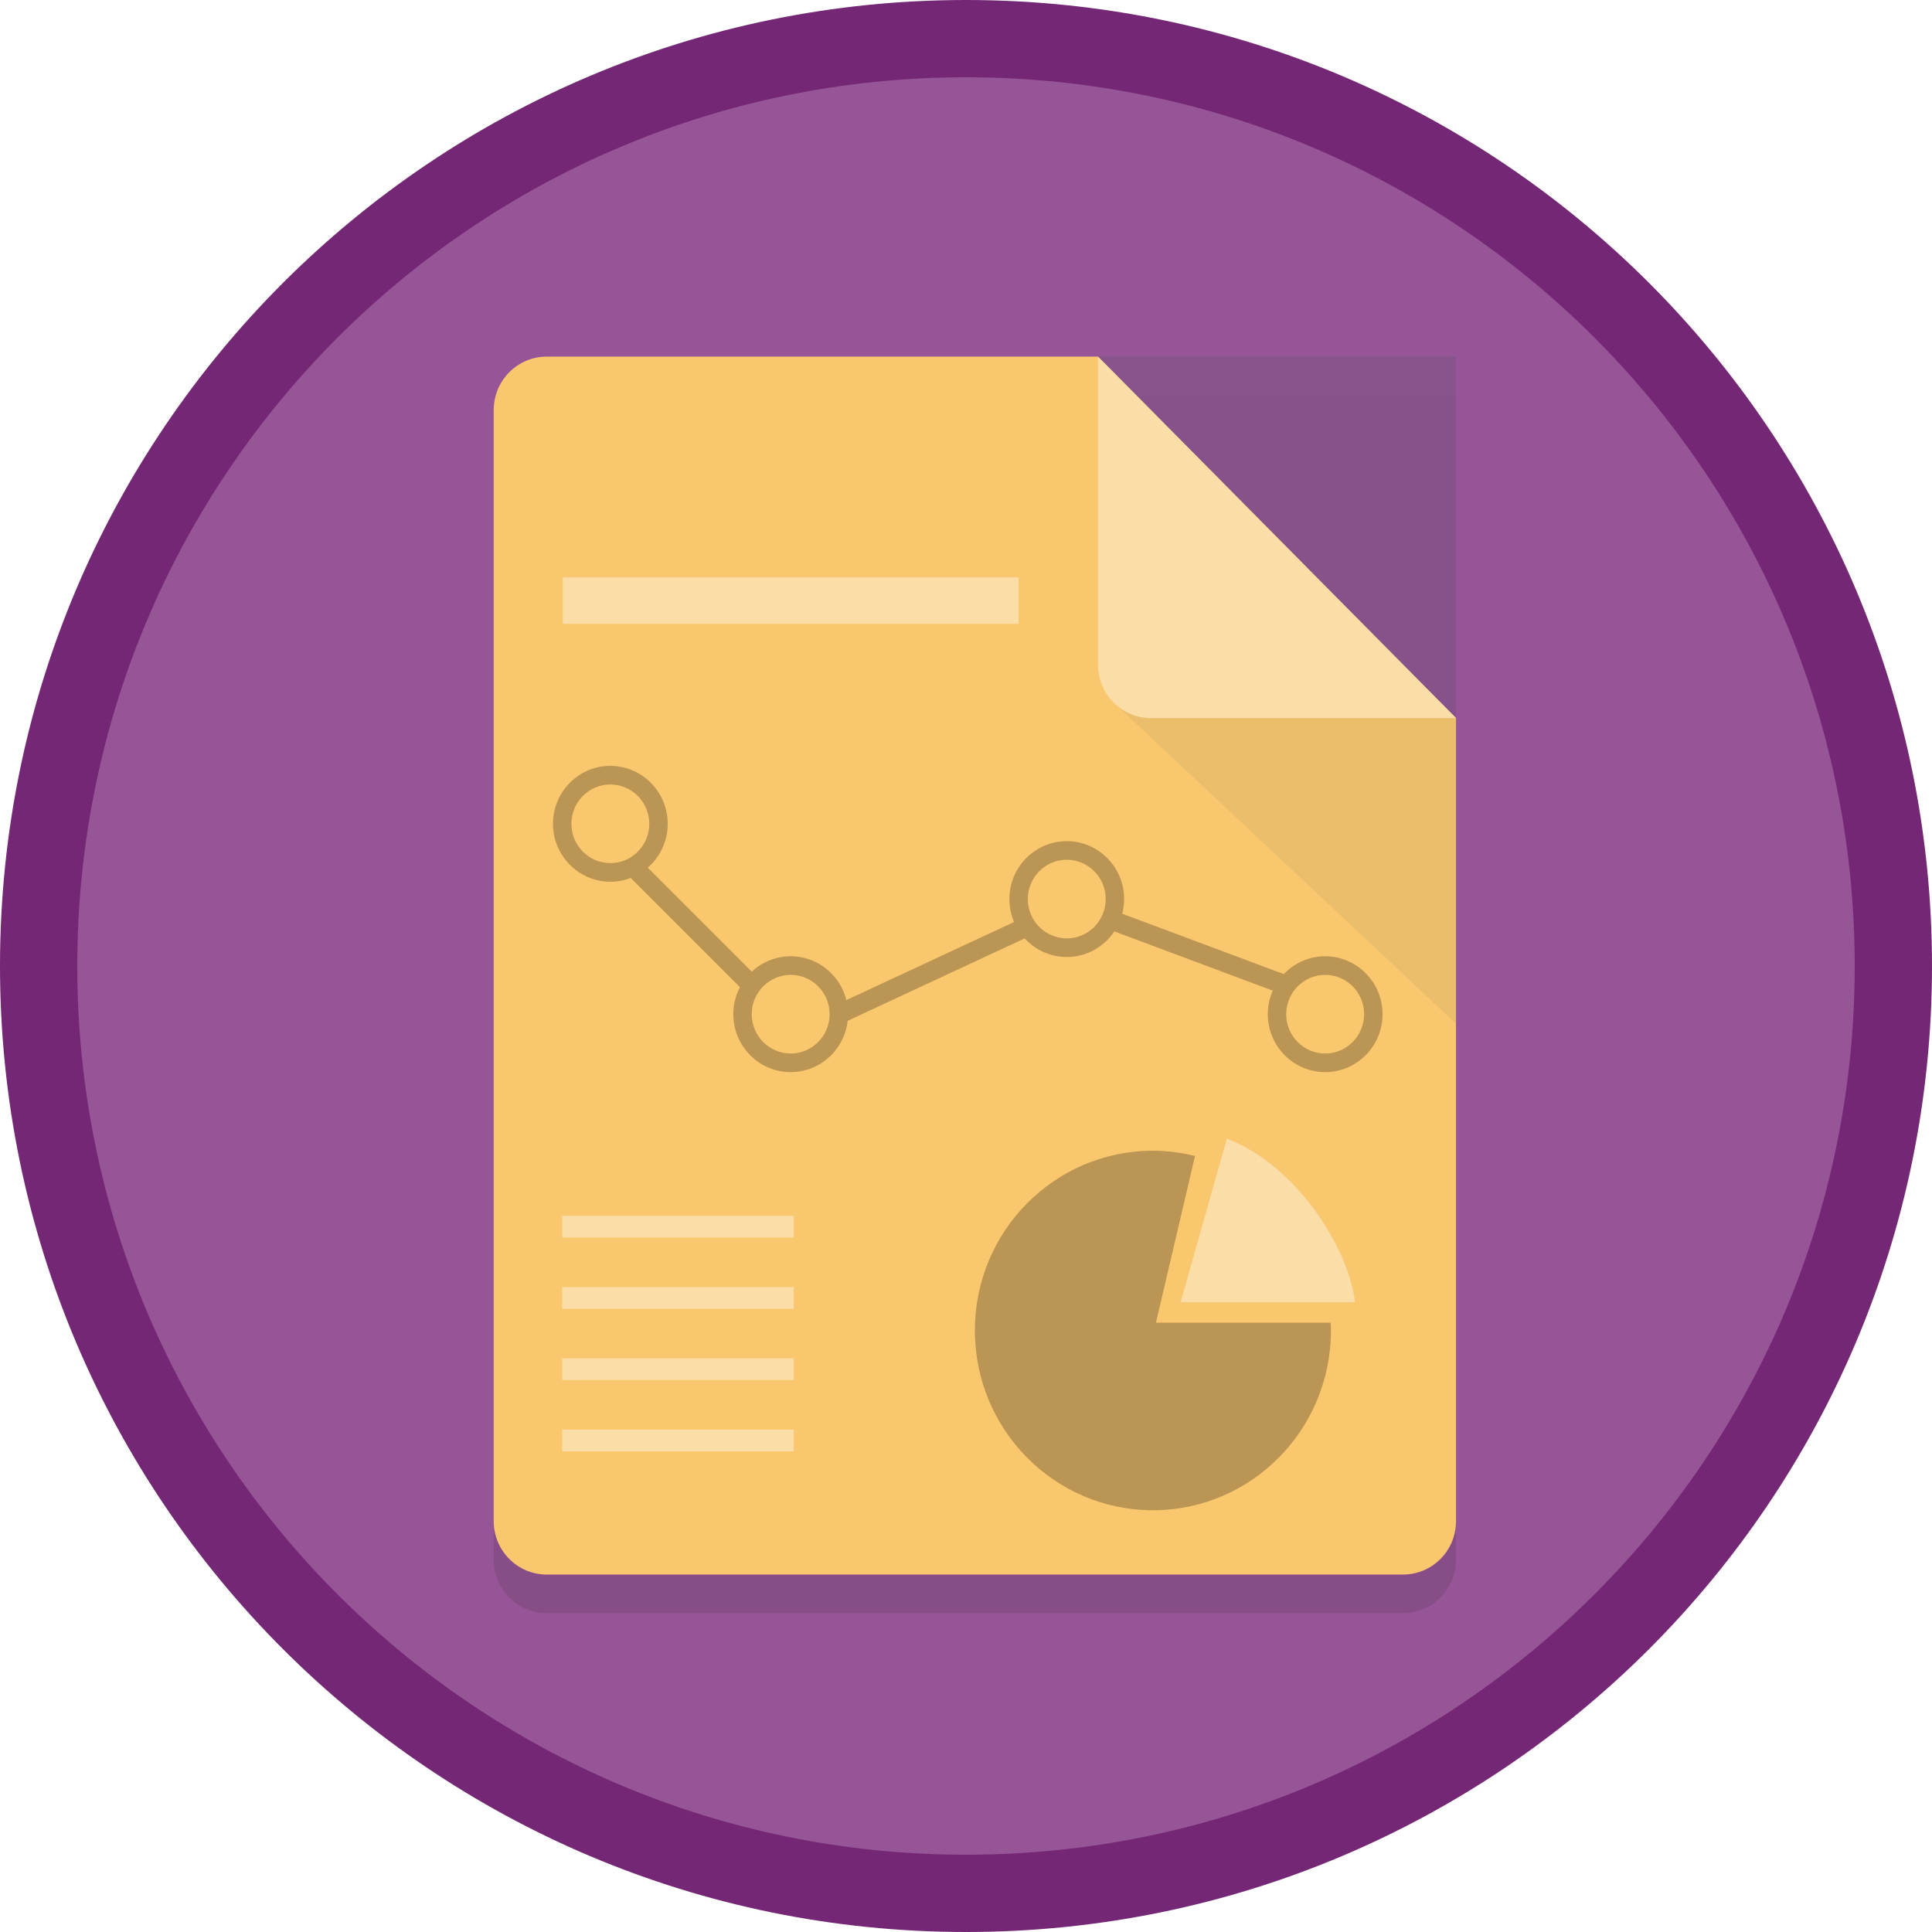
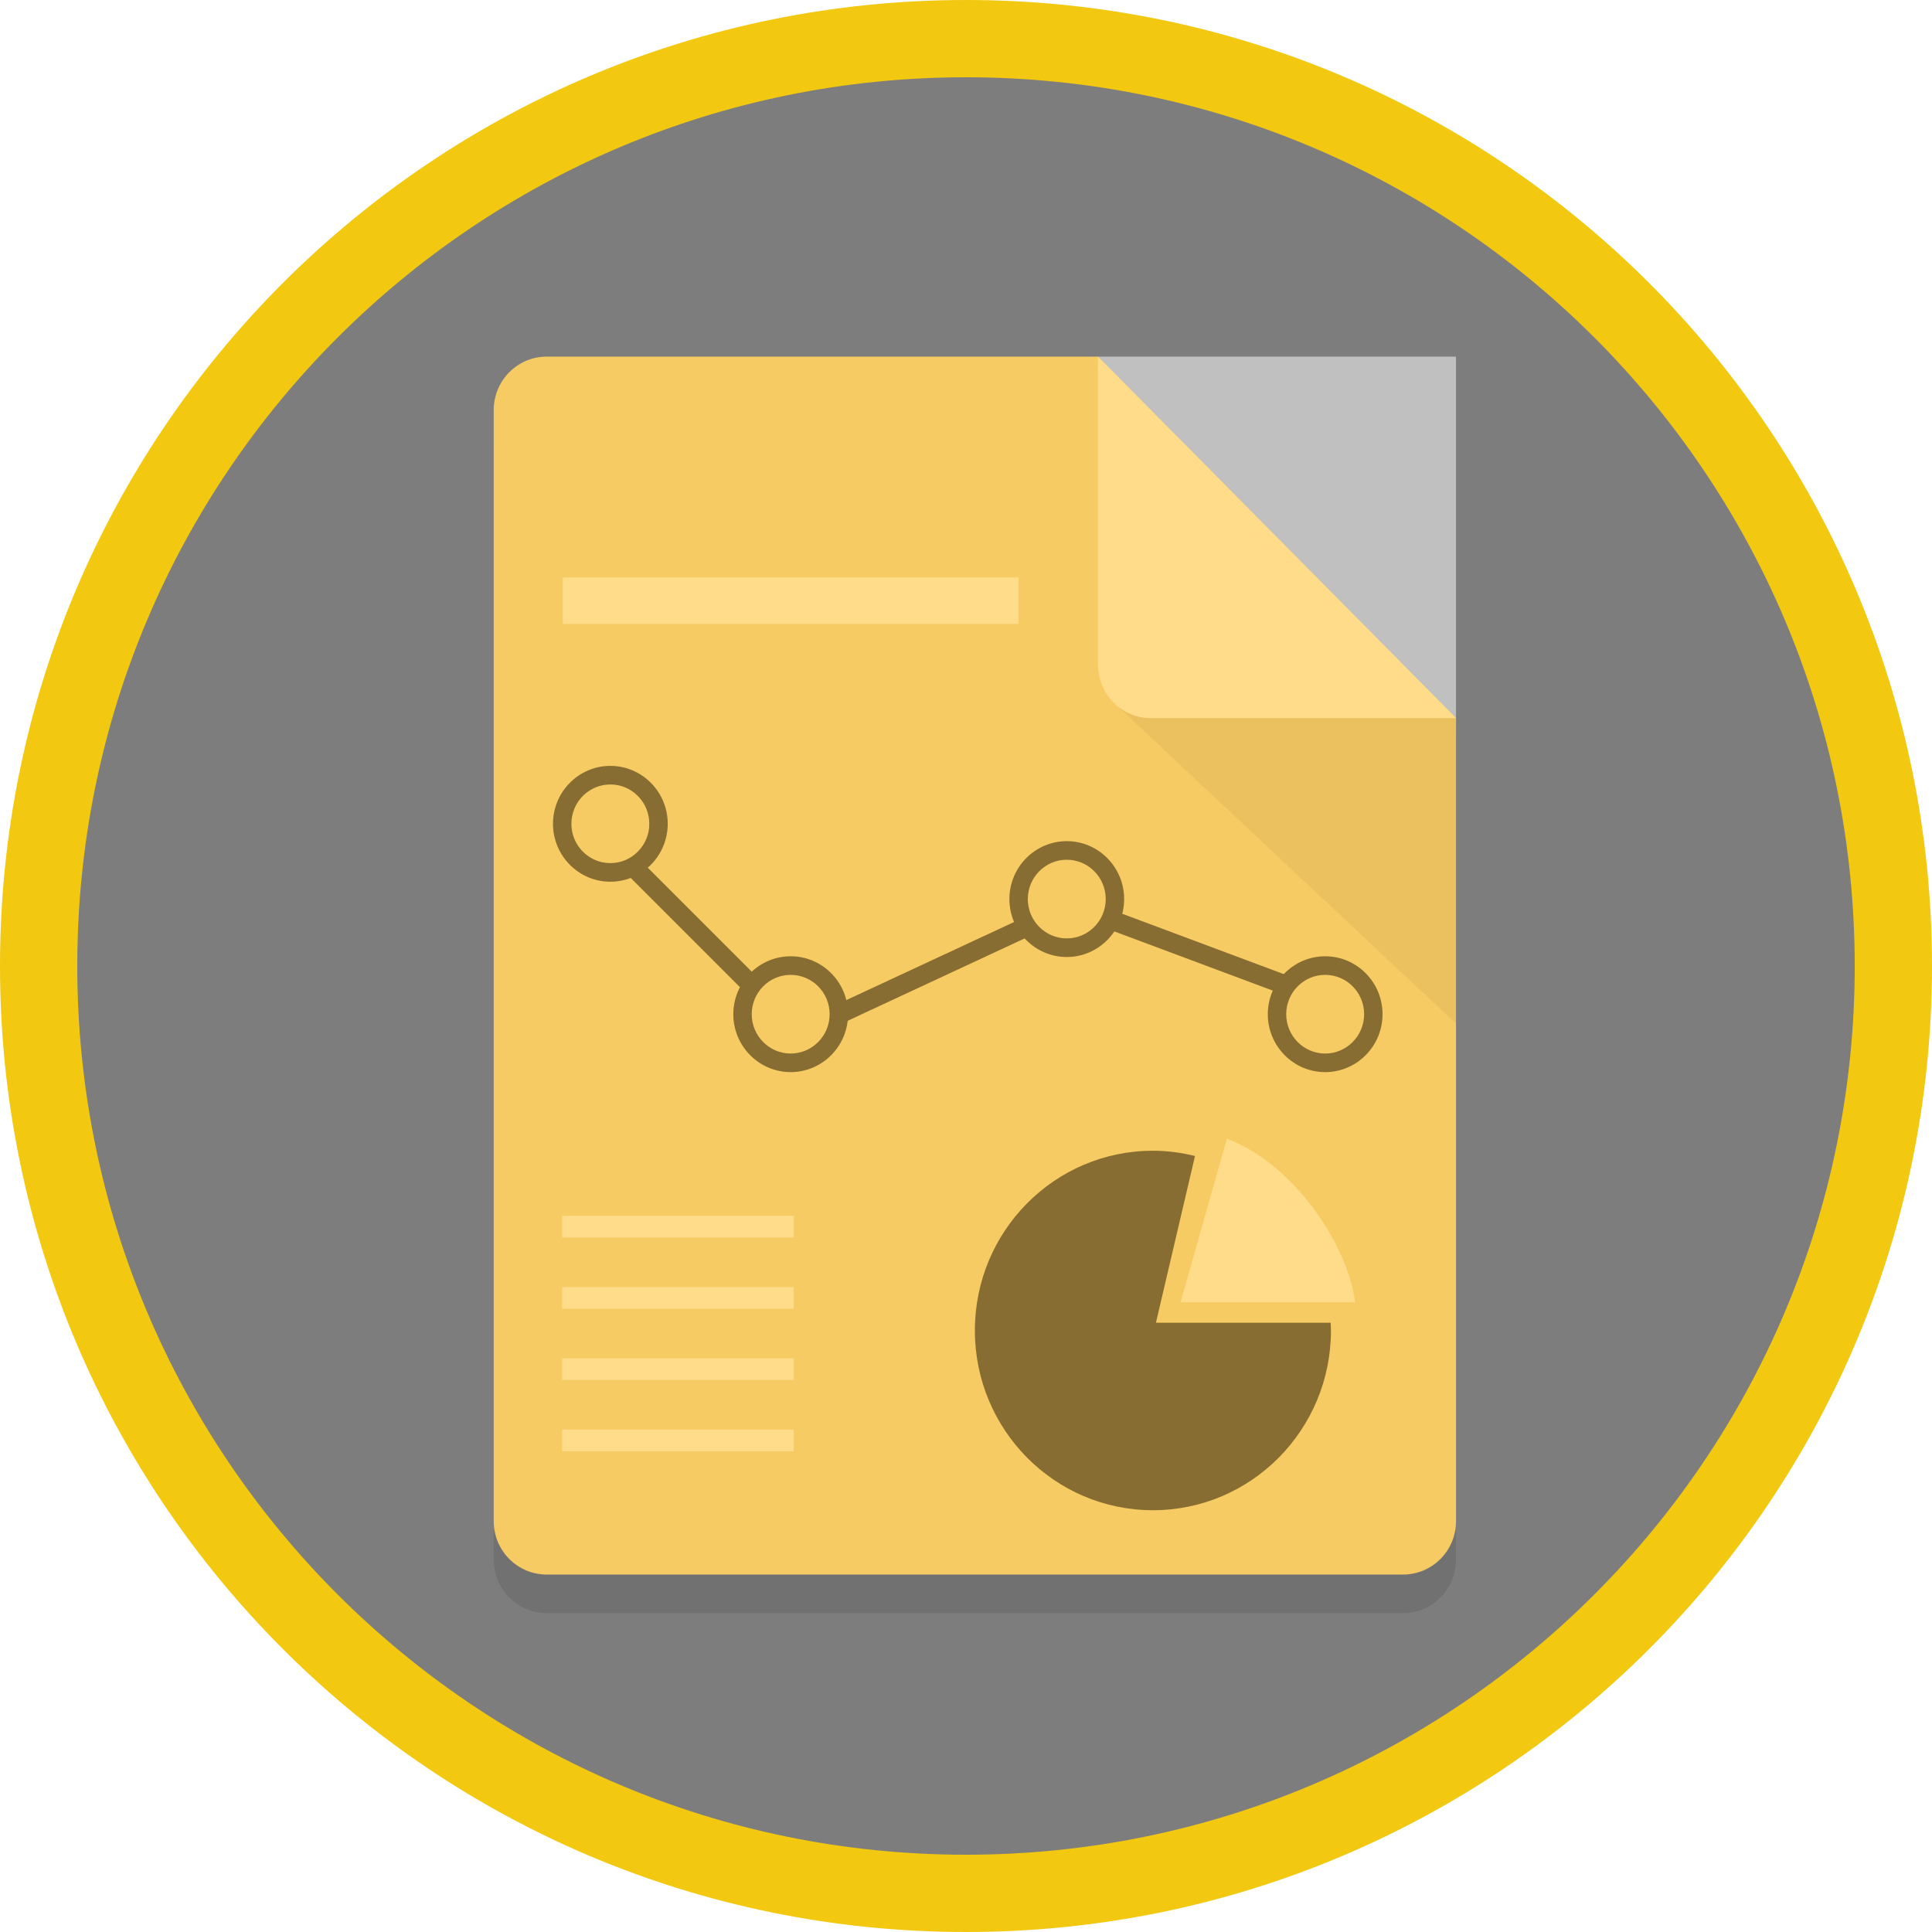
<svg xmlns="http://www.w3.org/2000/svg" width="100px" height="100px" viewBox="0 0 100 100" version="1.1">
  <defs>
-     <filter x="-2.0%" y="-1.6%" width="105.9%" height="107.8%" filterUnits="objectBoundingBox" id="filter-1">
+     <filter x="-2.0%" y="-1.6%" width="103.9%" height="106.2%" filterUnits="objectBoundingBox" id="filter-1">
      <feOffset dx="0" dy="2" in="SourceAlpha" result="shadowOffsetOuter1" />
      <feColorMatrix values="0 0 0 0 0   0 0 0 0 0   0 0 0 0 0  0 0 0 0.097 0" type="matrix" in="shadowOffsetOuter1" result="shadowMatrixOuter1" />
      <feMerge>
        <feMergeNode in="shadowMatrixOuter1" />
        <feMergeNode in="SourceGraphic" />
      </feMerge>
    </filter>
  </defs>
  <g id="Badges-FINAL" stroke="none" stroke-width="1" fill="none" fill-rule="evenodd">
    <g id="Create-a-dashboard-with-Power-BI" transform="translate(-577, -504)">
      <g id="Create-a-dashboard-with-Power-BI/create-and-share-your-first-report" transform="translate(577, 504)">
-         <rect id="BG" fill="#965596" x="2" y="2" width="96" height="96" rx="48" />
-         <g id="Group-31" filter="url(#filter-1)" transform="translate(25, 18)" fill-rule="nonzero">
-           <g id="Layer-106" transform="translate(0.146745, 0.27965)">
-             <polygon id="Shape" fill="#2C3E50" opacity="0.13" points="31.685 0.179 50.216 0.179 50.216 19.747" />
-             <path d="M50.216,60.45 C50.216,61.978 48.99,63.217 47.476,63.217 L3.149,63.217 C1.635,63.217 0.408,61.978 0.408,60.45 L0.408,2.946 C0.408,1.418 1.635,0.179 3.149,0.179 L31.684,0.179 L50.216,18.889 L50.216,60.45 Z" id="Shape" fill="#F9C76E" />
-             <polygon id="Shape" fill="#2C3E50" opacity="0.07" points="32.526 18.113 50.216 34.705 50.216 18.889 35.957 14.014" />
-             <path d="M31.685,0.179 L50.217,18.889 L34.425,18.889 C32.912,18.889 31.685,17.65 31.685,16.122 L31.685,0.179 Z" id="Shape" fill="#FBDDA8" />
-             <rect id="Rectangle-path" fill="#FBDDA8" x="3.982" y="11.608" width="23.593" height="2.406" />
-             <g id="Group" transform="translate(3.336449, 21.17293)" fill="#BB9553">
-               <path d="M3.108,6.185 C1.47,6.185 0.139,4.84 0.139,3.187 C0.139,1.534 1.471,0.189 3.108,0.189 C4.746,0.189 6.078,1.534 6.078,3.187 C6.078,4.84 4.745,6.185 3.108,6.185 Z M3.108,1.151 C1.996,1.151 1.092,2.064 1.092,3.187 C1.092,4.31 1.996,5.222 3.108,5.222 C4.22,5.222 5.125,4.31 5.125,3.187 C5.125,2.064 4.22,1.151 3.108,1.151 Z" id="Shape" />
-               <path d="M12.442,16.04 C10.804,16.04 9.473,14.695 9.473,13.042 C9.473,11.389 10.805,10.044 12.442,10.044 C14.08,10.044 15.412,11.389 15.412,13.042 C15.412,14.695 14.08,16.04 12.442,16.04 Z M12.442,11.006 C11.33,11.006 10.426,11.919 10.426,13.042 C10.426,14.164 11.33,15.078 12.442,15.078 C13.554,15.078 14.459,14.164 14.459,13.042 C14.459,11.919 13.555,11.006 12.442,11.006 Z" id="Shape" />
-               <path d="M26.732,10.082 C25.094,10.082 23.763,8.736 23.763,7.083 C23.763,5.43 25.095,4.085 26.732,4.085 C28.369,4.085 29.702,5.43 29.702,7.083 C29.702,8.736 28.369,10.082 26.732,10.082 Z M26.732,5.047 C25.62,5.047 24.716,5.96 24.716,7.083 C24.716,8.205 25.62,9.119 26.732,9.119 C27.844,9.119 28.749,8.205 28.749,7.083 C28.749,5.961 27.844,5.047 26.732,5.047 Z" id="Shape" />
-               <path d="M40.107,16.04 C38.469,16.04 37.138,14.695 37.138,13.042 C37.138,11.389 38.47,10.044 40.107,10.044 C41.745,10.044 43.077,11.389 43.077,13.042 C43.077,14.695 41.745,16.04 40.107,16.04 Z M40.107,11.006 C38.995,11.006 38.091,11.919 38.091,13.042 C38.091,14.164 38.995,15.078 40.107,15.078 C41.219,15.078 42.124,14.164 42.124,13.042 C42.124,11.919 41.219,11.006 40.107,11.006 Z" id="Shape" />
-               <rect id="Rectangle-path" transform="translate(7.380932, 8.475189) rotate(45) translate(-7.380932, -8.475189) " x="3.052" y="7.994" width="8.658" height="1" />
-               <rect id="Rectangle-path" transform="translate(19.79365, 10.75667) rotate(65.03918) translate(-19.79365, -10.75667) " x="19.317" y="5.346" width="1" height="10.822" />
-               <rect id="Rectangle-path" transform="translate(33.55001, 9.830565) rotate(20.48831) translate(-33.55001, -9.830565) " x="28.695" y="9.35" width="9.71" height="1" />
-             </g>
-             <path d="M34.684,50.185 L34.646,50.344 L34.684,50.185 L34.567,50.185 L34.684,50.185 L36.707,41.554 C36.007,41.383 35.28,41.282 34.528,41.282 C29.438,41.282 25.313,45.447 25.313,50.586 C25.313,55.724 29.438,59.89 34.528,59.89 C39.618,59.89 43.743,55.724 43.743,50.586 C43.743,50.45 43.732,50.318 43.726,50.185 L34.684,50.185 Z" id="Shape" fill="#BB9553" />
-             <g id="Group" transform="translate(3.813084, 44.27068)" fill="#FBDDA8">
-               <rect id="Rectangle-path" x="0.138" y="0.38" width="11.986" height="1.123" />
-               <rect id="Rectangle-path" x="0.138" y="4.069" width="11.986" height="1.123" />
-               <rect id="Rectangle-path" x="0.138" y="7.757" width="11.986" height="1.124" />
-               <rect id="Rectangle-path" x="0.138" y="11.446" width="11.986" height="1.123" />
-             </g>
-             <path d="M35.961,49.124 L38.356,40.658 C42.05,42.069 44.696,46.453 44.987,49.124 L35.961,49.124 Z" id="Shape" fill="#FBDDA8" />
+         <rect id="BG" fill="#7D7D7D" x="2" y="2" width="96" height="96" rx="48" />
+         <g id="Paper" filter="url(#filter-1)" transform="translate(25, 18)" fill-rule="nonzero">
+           <polygon id="Shape" fill="#C0C0C0" points="31.832 0.459 50.363 0.459 50.363 20.027" />
+           <path d="M50.363,60.729 C50.363,62.257 49.136,63.496 47.623,63.496 L3.295,63.496 C1.782,63.496 0.555,62.257 0.555,60.729 L0.555,3.226 C0.555,1.698 1.782,0.459 3.295,0.459 L31.831,0.459 L50.363,19.168 L50.363,60.729 Z" id="Shape" fill="#F7CB64" />
+           <path d="M34.572,19.168 L50.363,19.168 L50.363,34.985 L32.796,18.508 C33.274,18.92 33.894,19.168 34.572,19.168 Z" id="Shape" fill-opacity="0.05" fill="#000000" />
+           <path d="M31.832,0.459 L50.364,19.168 L34.572,19.168 C33.058,19.168 31.832,17.929 31.832,16.401 L31.832,0.459 Z" id="Shape" fill="#FFDC8A" />
+           <g id="Lines" transform="translate(3.959829, 44.55033)" fill="#FFDC8A">
+             <rect id="Rectangle-path" x="0.138" y="0.38" width="11.986" height="1.123" />
+             <rect id="Rectangle-path" x="0.138" y="4.069" width="11.986" height="1.123" />
+             <rect id="Rectangle-path" x="0.138" y="7.757" width="11.986" height="1.124" />
+             <rect id="Rectangle-path" x="0.138" y="11.446" width="11.986" height="1.123" />
          </g>
+           <g id="Pie" transform="translate(25, 40)">
+             <path d="M9.831,10.464 L9.793,10.624 L9.831,10.464 L9.713,10.464 L9.831,10.464 L11.853,1.834 C11.154,1.663 10.427,1.562 9.675,1.562 C4.585,1.562 0.459,5.727 0.459,10.866 C0.459,16.003 4.585,20.169 9.675,20.169 C14.765,20.169 18.89,16.003 18.89,10.866 C18.89,10.73 18.879,10.598 18.873,10.464 L9.831,10.464 Z" id="Shape" fill="#876D31" />
+             <path d="M11.107,9.404 L13.503,0.937 C17.197,2.348 19.842,6.733 20.134,9.404 L11.107,9.404 Z" id="Shape" fill="#FFDC8A" />
+           </g>
+           <g id="Graph" transform="translate(3.483194, 21.45258)" fill="#876D31">
+             <path d="M3.108,6.185 C1.47,6.185 0.139,4.84 0.139,3.187 C0.139,1.534 1.471,0.189 3.108,0.189 C4.746,0.189 6.078,1.534 6.078,3.187 C6.078,4.84 4.745,6.185 3.108,6.185 Z M3.108,1.151 C1.996,1.151 1.092,2.064 1.092,3.187 C1.092,4.31 1.996,5.222 3.108,5.222 C4.22,5.222 5.125,4.31 5.125,3.187 C5.125,2.064 4.22,1.151 3.108,1.151 Z" id="Shape" />
+             <path d="M12.442,16.04 C10.804,16.04 9.473,14.695 9.473,13.042 C9.473,11.389 10.805,10.044 12.442,10.044 C14.08,10.044 15.412,11.389 15.412,13.042 C15.412,14.695 14.08,16.04 12.442,16.04 Z M12.442,11.006 C11.33,11.006 10.426,11.919 10.426,13.042 C10.426,14.164 11.33,15.078 12.442,15.078 C13.554,15.078 14.459,14.164 14.459,13.042 C14.459,11.919 13.555,11.006 12.442,11.006 Z" id="Shape" />
+             <path d="M26.732,10.082 C25.094,10.082 23.763,8.736 23.763,7.083 C23.763,5.43 25.095,4.085 26.732,4.085 C28.369,4.085 29.702,5.43 29.702,7.083 C29.702,8.736 28.369,10.082 26.732,10.082 Z M26.732,5.047 C25.62,5.047 24.716,5.96 24.716,7.083 C24.716,8.205 25.62,9.119 26.732,9.119 C27.844,9.119 28.749,8.205 28.749,7.083 C28.749,5.961 27.844,5.047 26.732,5.047 Z" id="Shape" />
+             <path d="M40.107,16.04 C38.469,16.04 37.138,14.695 37.138,13.042 C37.138,11.389 38.47,10.044 40.107,10.044 C41.745,10.044 43.077,11.389 43.077,13.042 C43.077,14.695 41.745,16.04 40.107,16.04 Z M40.107,11.006 C38.995,11.006 38.091,11.919 38.091,13.042 C38.091,14.164 38.995,15.078 40.107,15.078 C41.219,15.078 42.124,14.164 42.124,13.042 C42.124,11.919 41.219,11.006 40.107,11.006 Z" id="Shape" />
+             <rect id="Rectangle-path" transform="translate(7.380932, 8.475189) rotate(45) translate(-7.380932, -8.475189) " x="3.052" y="7.994" width="8.658" height="1" />
+             <rect id="Rectangle-path" transform="translate(19.79365, 10.75667) rotate(65.03918) translate(-19.79365, -10.75667) " x="19.317" y="5.346" width="1" height="10.822" />
+             <rect id="Rectangle-path" transform="translate(33.55001, 9.830565) rotate(20.48831) translate(-33.55001, -9.830565) " x="28.695" y="9.35" width="9.71" height="1" />
+           </g>
+           <rect id="Rectangle-path" fill="#FFDC8A" x="4.129" y="11.887" width="23.593" height="2.406" />
        </g>
-         <g id="PowerApps-Border" stroke="#742774" stroke-width="4">
+         <g id="Power-BI-Border" stroke="#F2C811" stroke-width="4">
          <rect id="Azure-Border" x="2" y="2" width="96" height="96" rx="48" />
        </g>
      </g>
    </g>
  </g>
</svg>
